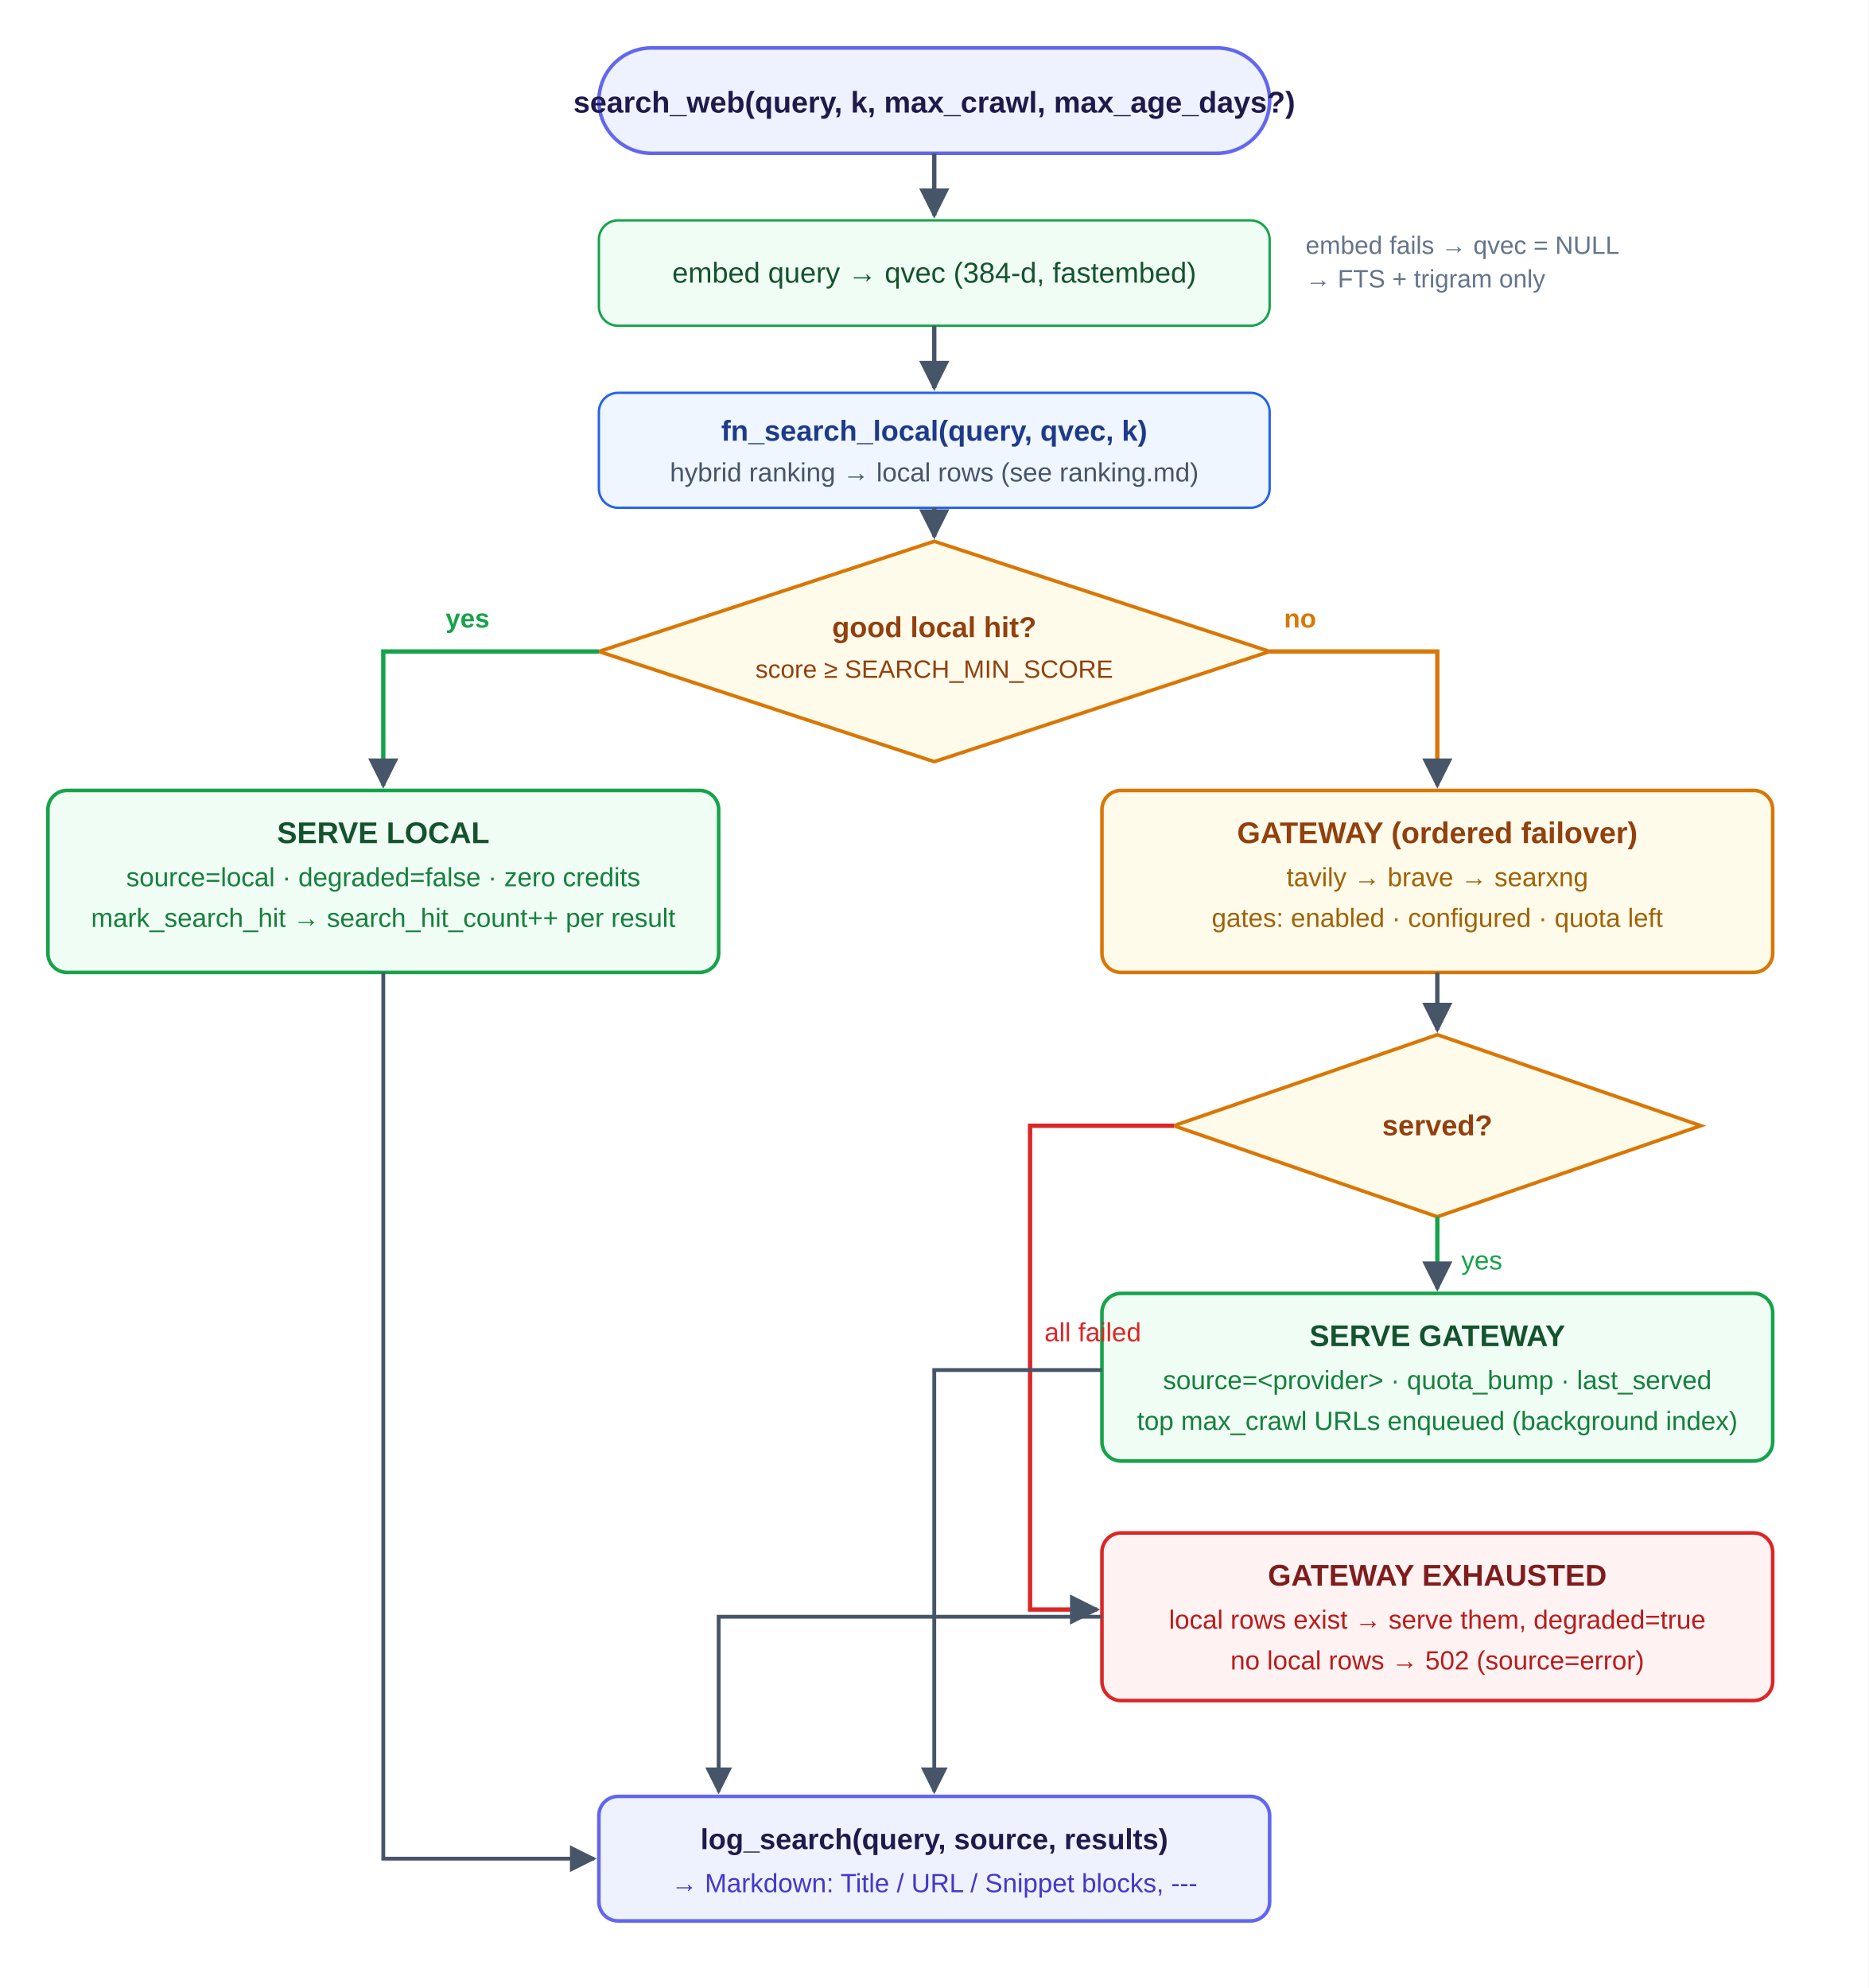
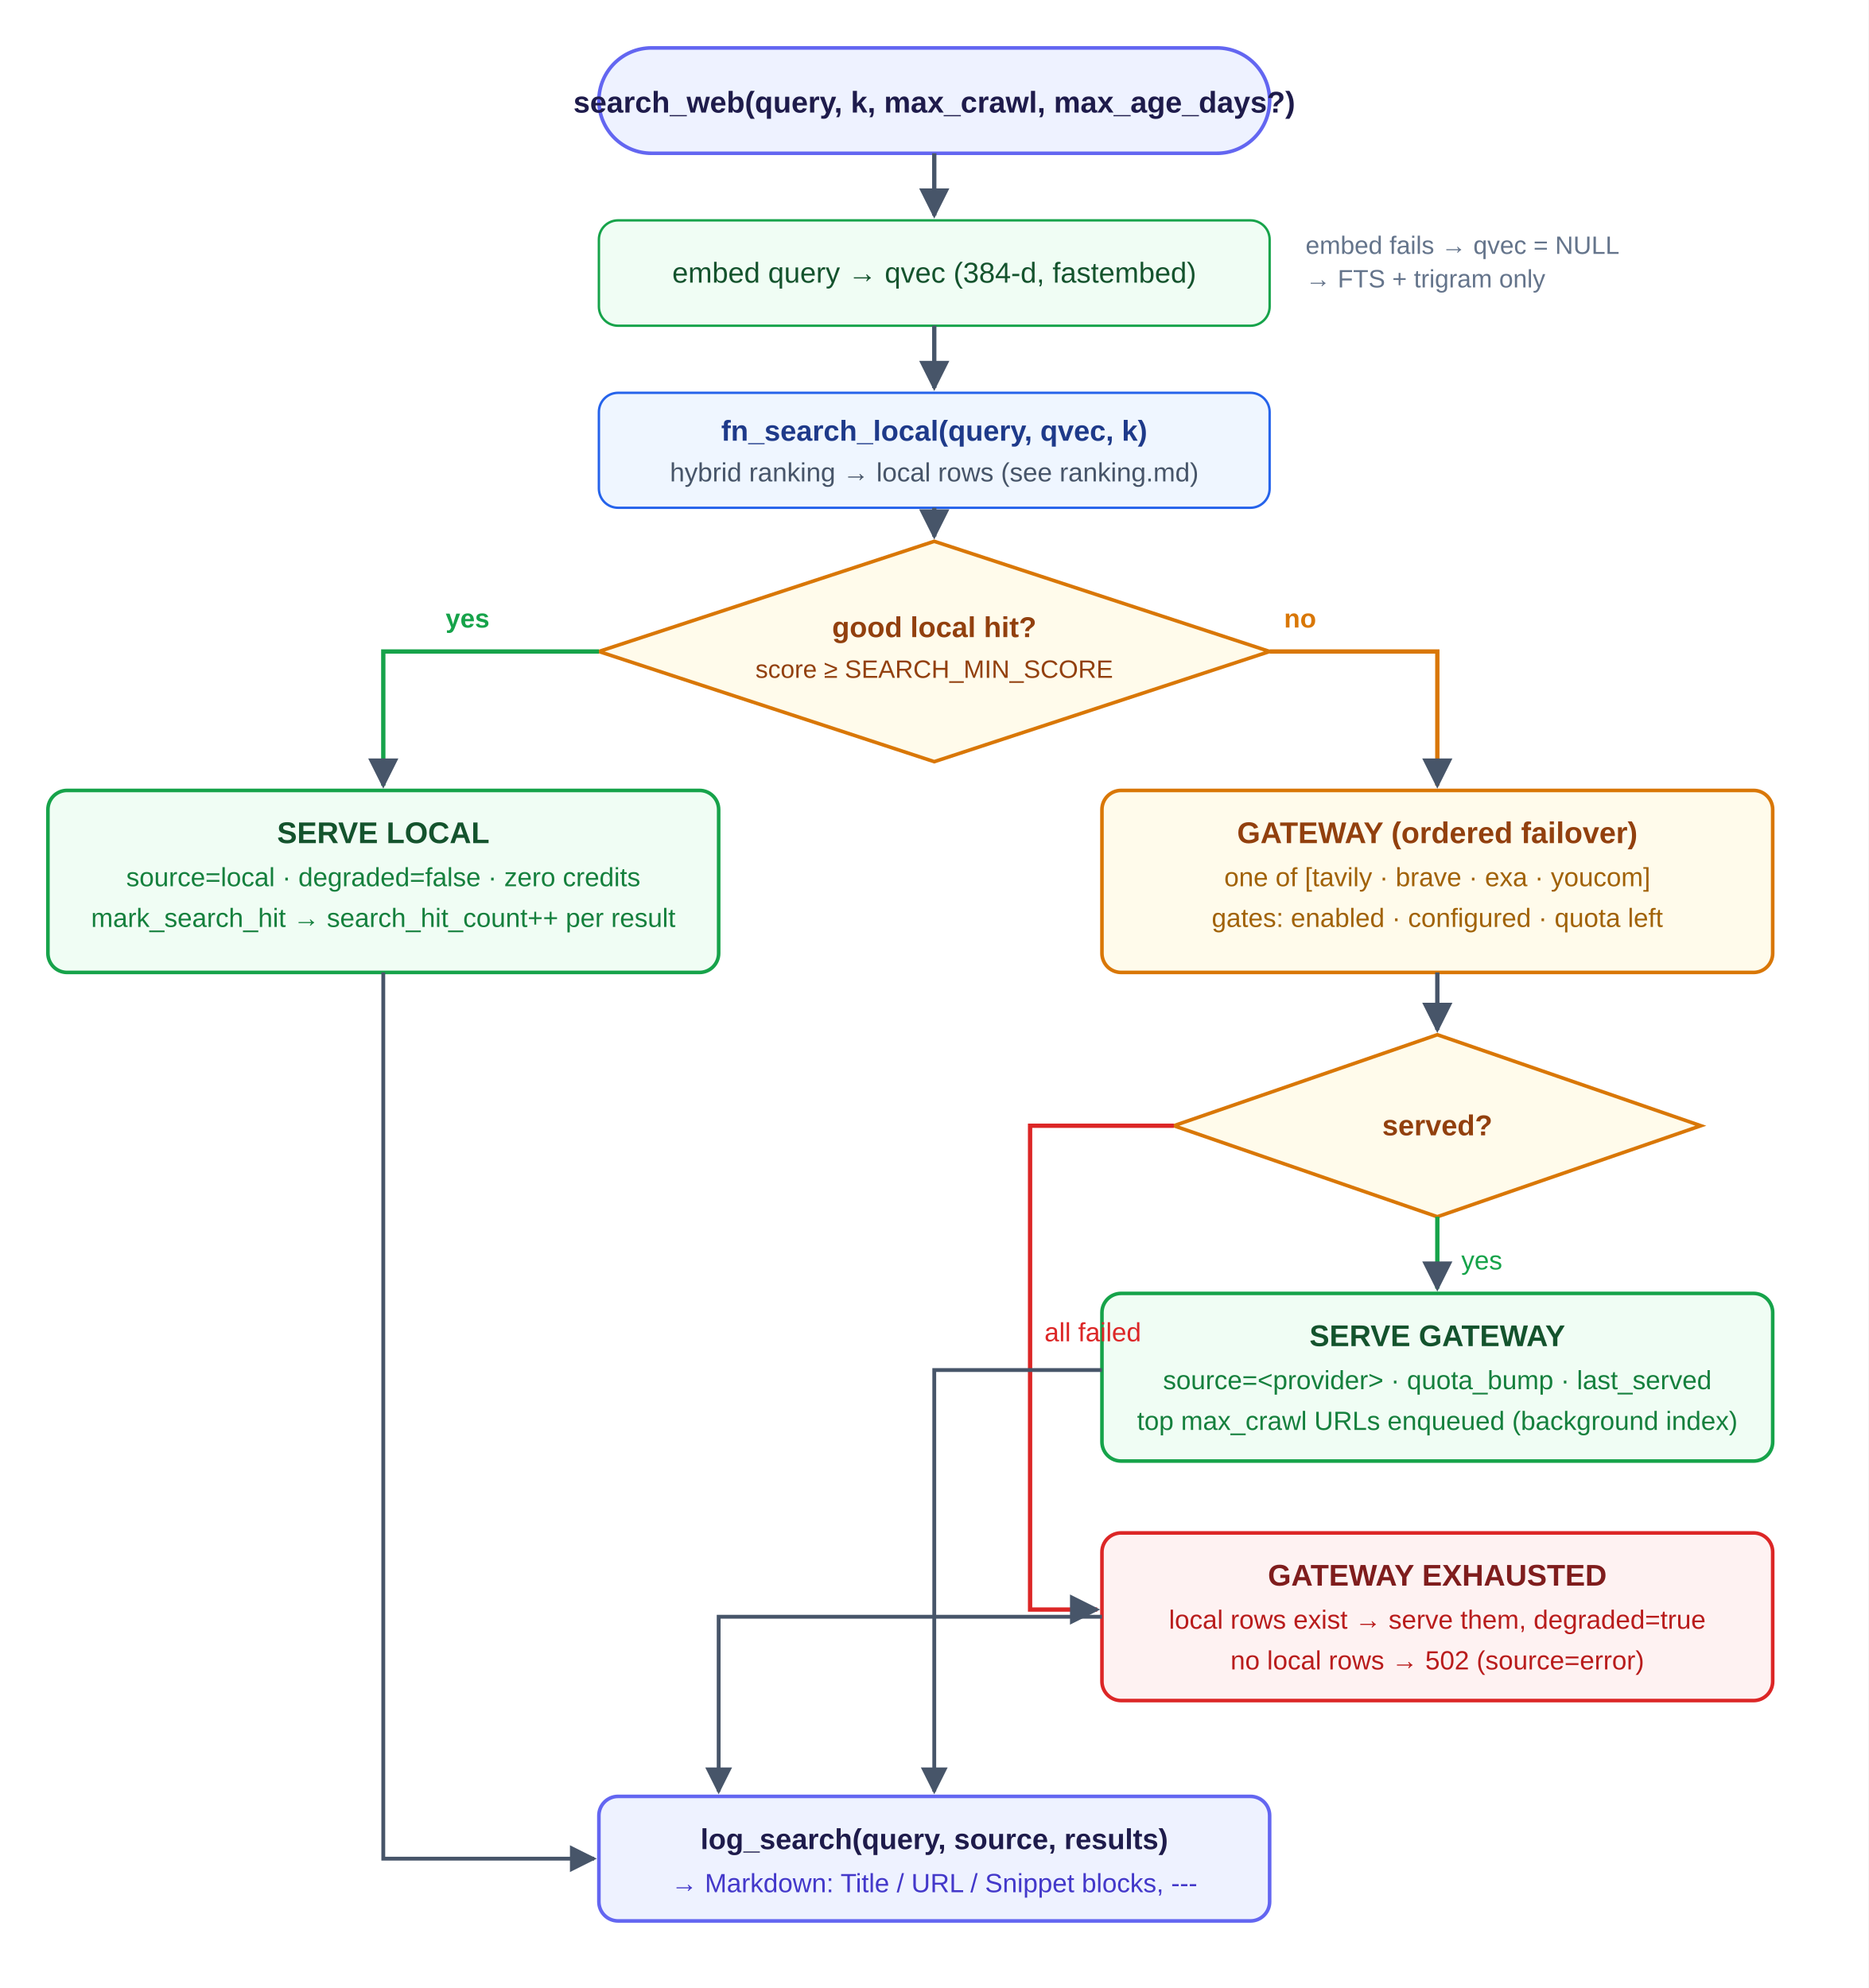
<svg xmlns="http://www.w3.org/2000/svg" viewBox="0 0 780 830" font-family="Segoe UI, Arial, sans-serif">
  <defs>
    <marker id="arrow" viewBox="0 0 10 10" refX="9" refY="5" markerWidth="7" markerHeight="7" orient="auto-start-reverse">
      <path d="M 0 0 L 10 5 L 0 10 z" fill="#475569" />
    </marker>
  </defs>
  <rect width="780" height="830" fill="#ffffff" />
  <rect x="250" y="20" width="280" height="44" rx="22" fill="#eef2ff" stroke="#6366f1" stroke-width="1.5" />
  <text x="390" y="47" text-anchor="middle" font-size="12.5" font-weight="600" fill="#1e1b4b">search_web(query, k, max_crawl, max_age_days?)</text>
  <rect x="250" y="92" width="280" height="44" rx="8" fill="#f0fdf4" stroke="#16a34a" />
  <text x="390" y="118" text-anchor="middle" font-size="12" fill="#14532d">embed query → qvec (384-d, fastembed)</text>
  <text x="545" y="106" font-size="10.5" fill="#64748b">embed fails → qvec = NULL</text>
  <text x="545" y="120" font-size="10.5" fill="#64748b">→ FTS + trigram only</text>
  <rect x="250" y="164" width="280" height="48" rx="8" fill="#eff6ff" stroke="#2563eb" />
  <text x="390" y="184" text-anchor="middle" font-size="12" font-weight="600" fill="#1e3a8a">fn_search_local(query, qvec, k)</text>
  <text x="390" y="201" text-anchor="middle" font-size="11" fill="#475569">hybrid ranking → local rows (see ranking.md)</text>
  <polygon points="390,226 530,272 390,318 250,272" fill="#fffbeb" stroke="#d97706" stroke-width="1.5" />
  <text x="390" y="266" text-anchor="middle" font-size="12" font-weight="600" fill="#92400e">good local hit?</text>
  <text x="390" y="283" text-anchor="middle" font-size="10.5" fill="#92400e">score ≥ SEARCH_MIN_SCORE</text>
  <rect x="20" y="330" width="280" height="76" rx="8" fill="#f0fdf4" stroke="#16a34a" stroke-width="1.5" />
  <text x="160" y="352" text-anchor="middle" font-size="12.5" font-weight="700" fill="#14532d">SERVE LOCAL</text>
  <text x="160" y="370" text-anchor="middle" font-size="11" fill="#15803d">source=local · degraded=false · zero credits</text>
  <text x="160" y="387" text-anchor="middle" font-size="11" fill="#15803d">mark_search_hit → search_hit_count++ per result</text>
  <rect x="460" y="330" width="280" height="76" rx="8" fill="#fffbeb" stroke="#d97706" stroke-width="1.5" />
  <text x="600" y="352" text-anchor="middle" font-size="12.5" font-weight="700" fill="#92400e">GATEWAY (ordered failover)</text>
-   <text x="600" y="370" text-anchor="middle" font-size="11" fill="#a16207">tavily → brave → searxng</text>
+   <text x="600" y="370" text-anchor="middle" font-size="11" fill="#a16207">one of [tavily · brave · exa · youcom]</text>
  <text x="600" y="387" text-anchor="middle" font-size="11" fill="#a16207">gates: enabled · configured · quota left</text>
  <polygon points="600,432 710,470 600,508 490,470" fill="#fffbeb" stroke="#d97706" stroke-width="1.5" />
  <text x="600" y="474" text-anchor="middle" font-size="12" font-weight="600" fill="#92400e">served?</text>
  <rect x="460" y="540" width="280" height="70" rx="8" fill="#f0fdf4" stroke="#16a34a" stroke-width="1.5" />
  <text x="600" y="562" text-anchor="middle" font-size="12.5" font-weight="700" fill="#14532d">SERVE GATEWAY</text>
  <text x="600" y="580" text-anchor="middle" font-size="11" fill="#15803d">source=&lt;provider&gt; · quota_bump · last_served</text>
  <text x="600" y="597" text-anchor="middle" font-size="11" fill="#15803d">top max_crawl URLs enqueued (background index)</text>
  <rect x="460" y="640" width="280" height="70" rx="8" fill="#fef2f2" stroke="#dc2626" stroke-width="1.5" />
  <text x="600" y="662" text-anchor="middle" font-size="12.5" font-weight="700" fill="#7f1d1d">GATEWAY EXHAUSTED</text>
  <text x="600" y="680" text-anchor="middle" font-size="11" fill="#b91c1c">local rows exist → serve them, degraded=true</text>
  <text x="600" y="697" text-anchor="middle" font-size="11" fill="#b91c1c">no local rows → 502 (source=error)</text>
  <rect x="250" y="750" width="280" height="52" rx="8" fill="#eef2ff" stroke="#6366f1" stroke-width="1.5" />
  <text x="390" y="772" text-anchor="middle" font-size="12" font-weight="600" fill="#1e1b4b">log_search(query, source, results)</text>
  <text x="390" y="790" text-anchor="middle" font-size="11" fill="#4338ca">→ Markdown: Title / URL / Snippet blocks, ---</text>
  <line x1="390" y1="64" x2="390" y2="90" stroke="#475569" stroke-width="1.8" marker-end="url(#arrow)" />
  <line x1="390" y1="136" x2="390" y2="162" stroke="#475569" stroke-width="1.8" marker-end="url(#arrow)" />
  <line x1="390" y1="212" x2="390" y2="224" stroke="#475569" stroke-width="1.8" marker-end="url(#arrow)" />
  <polyline points="250,272 160,272 160,328" fill="none" stroke="#16a34a" stroke-width="1.8" marker-end="url(#arrow)" />
  <polyline points="530,272 600,272 600,328" fill="none" stroke="#d97706" stroke-width="1.8" marker-end="url(#arrow)" />
  <line x1="600" y1="340" x2="600" y2="350" stroke="#475569" stroke-width="0" />
  <line x1="600" y1="406" x2="600" y2="430" stroke="#475569" stroke-width="1.8" marker-end="url(#arrow)" />
  <line x1="600" y1="508" x2="600" y2="538" stroke="#16a34a" stroke-width="1.8" marker-end="url(#arrow)" />
  <polyline points="490,470 430,470 430,672 458,672" fill="none" stroke="#dc2626" stroke-width="1.8" marker-end="url(#arrow)" />
  <polyline points="160,406 160,776 248,776" fill="none" stroke="#475569" stroke-width="1.6" marker-end="url(#arrow)" />
  <polyline points="460,572 390,572 390,748" fill="none" stroke="#475569" stroke-width="1.6" marker-end="url(#arrow)" />
  <polyline points="460,675 300,675 300,748" fill="none" stroke="#475569" stroke-width="1.6" marker-end="url(#arrow)" />
  <text x="186" y="262" font-size="11" font-weight="600" fill="#16a34a">yes</text>
  <text x="536" y="262" font-size="11" font-weight="600" fill="#d97706">no</text>
  <text x="610" y="530" font-size="11" fill="#16a34a">yes</text>
  <text x="436" y="560" font-size="11" fill="#dc2626">all failed</text>
</svg>
